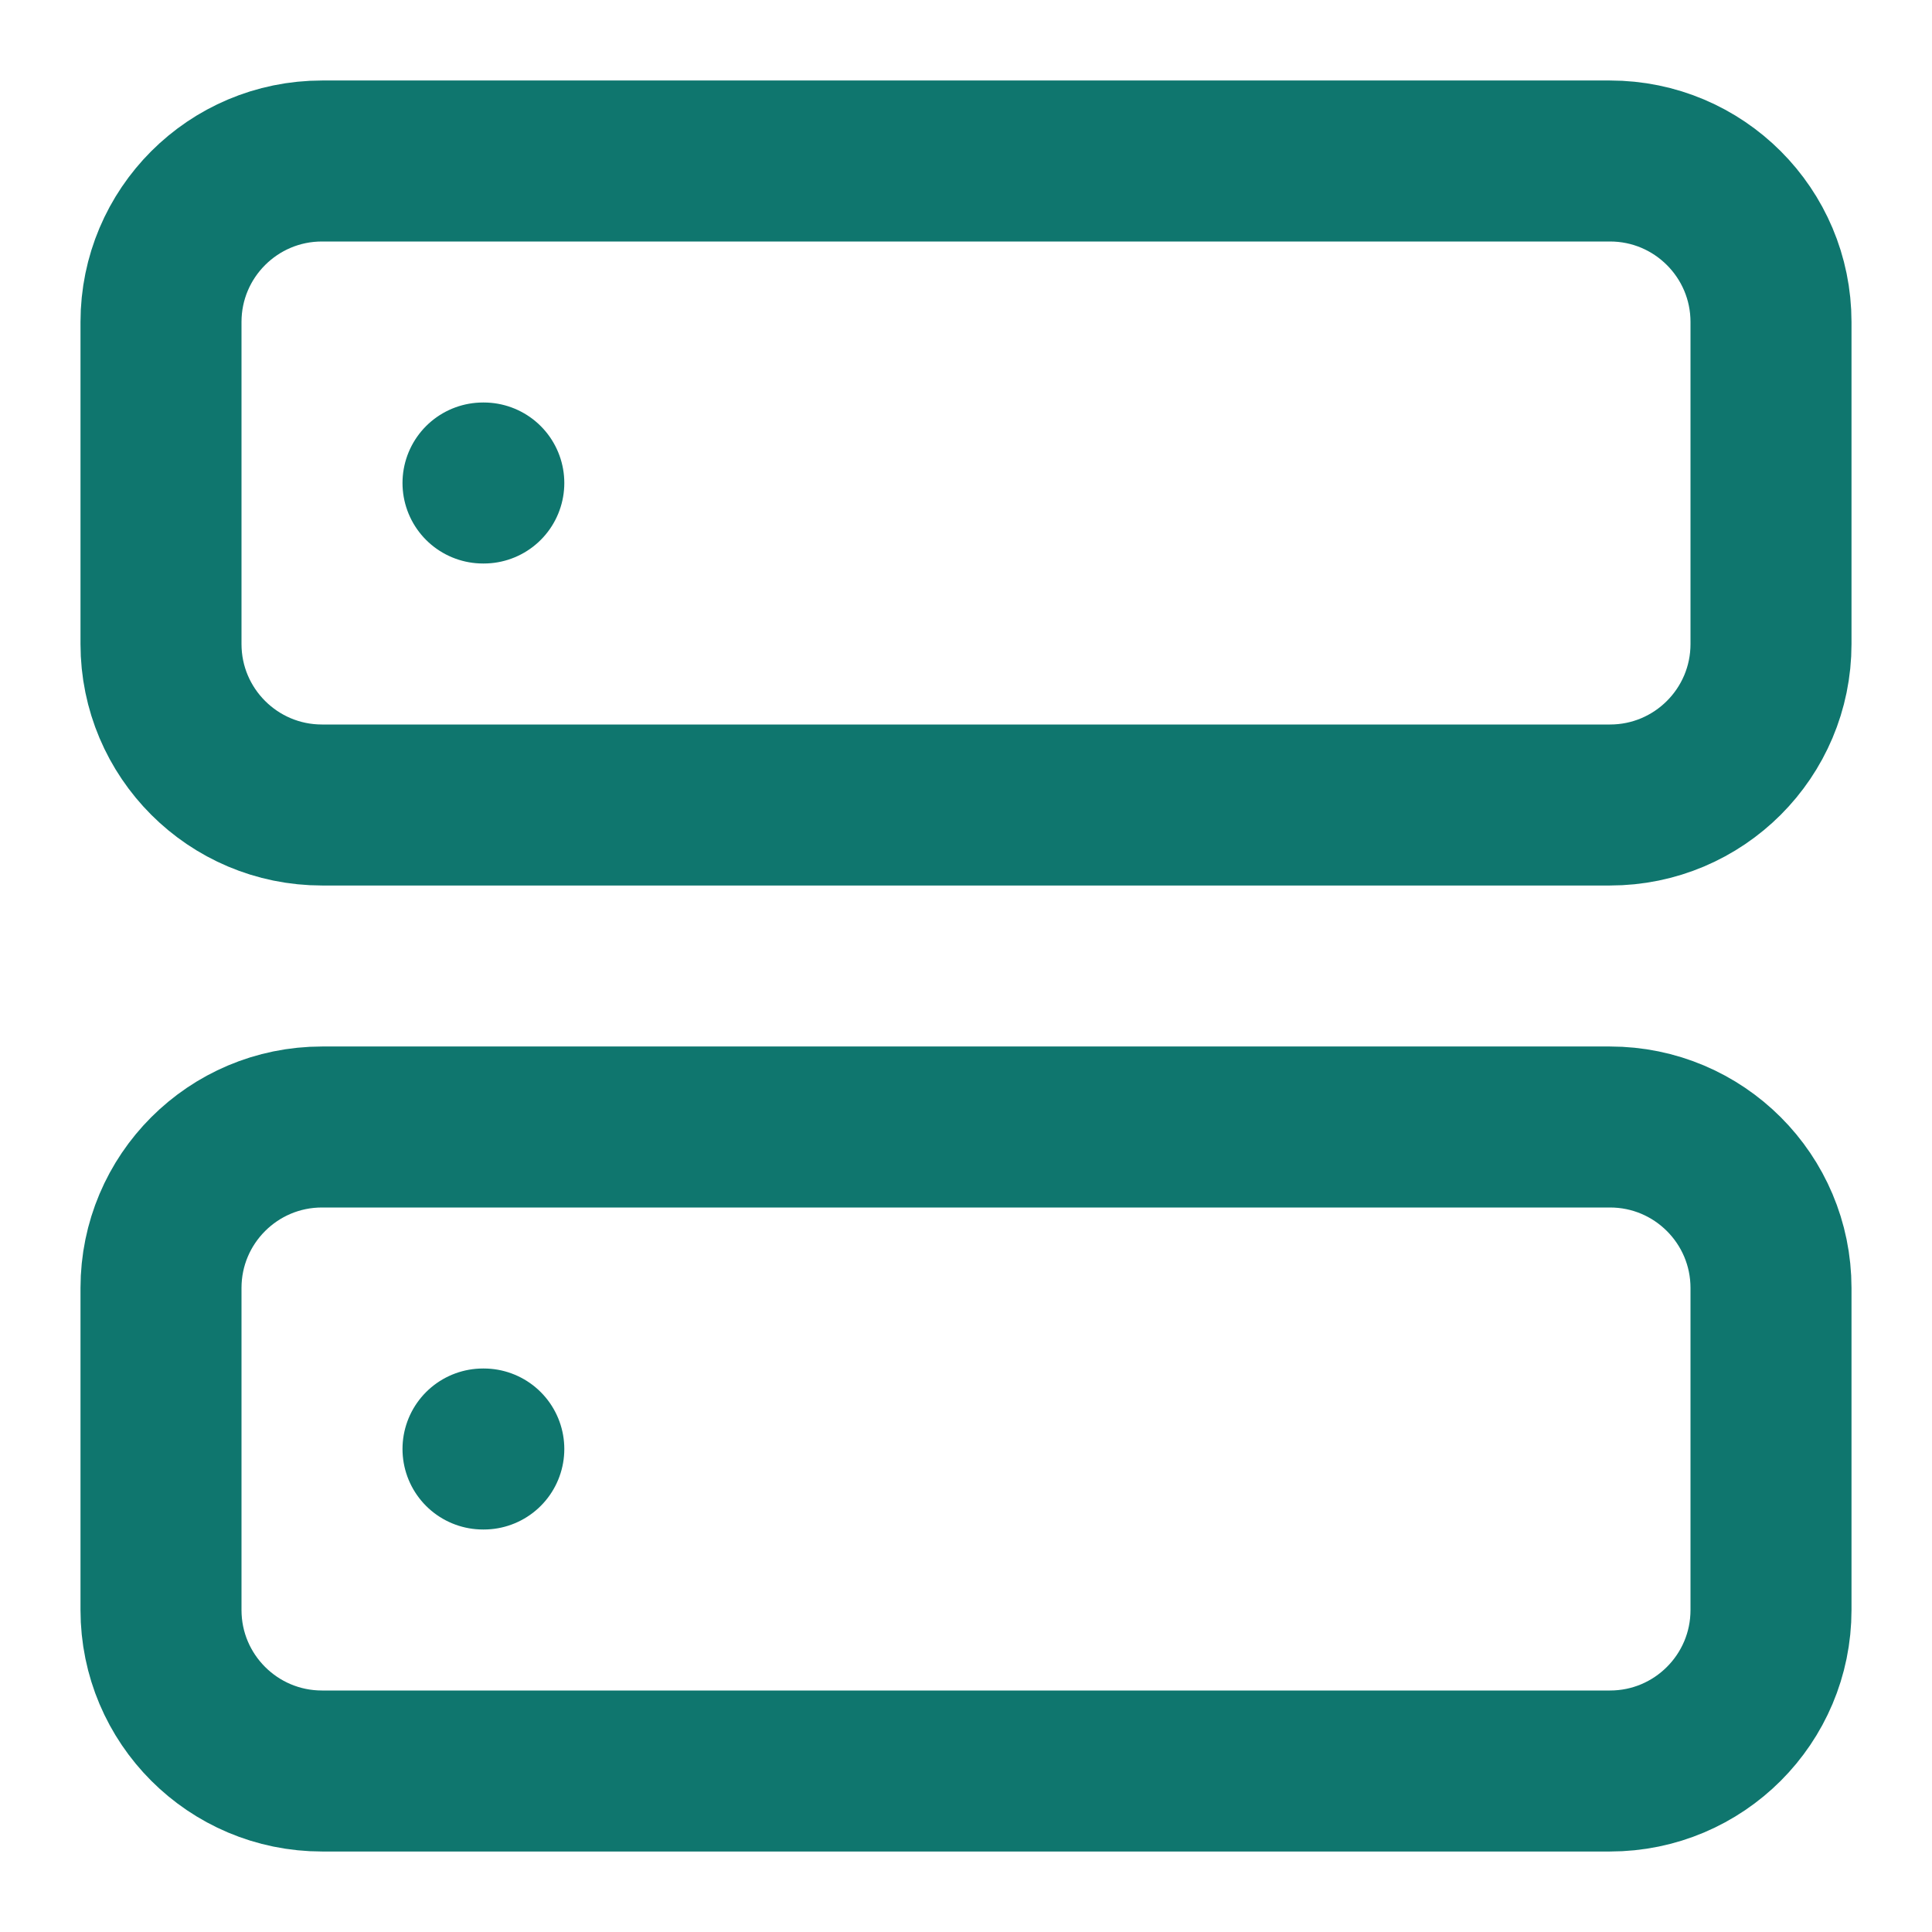
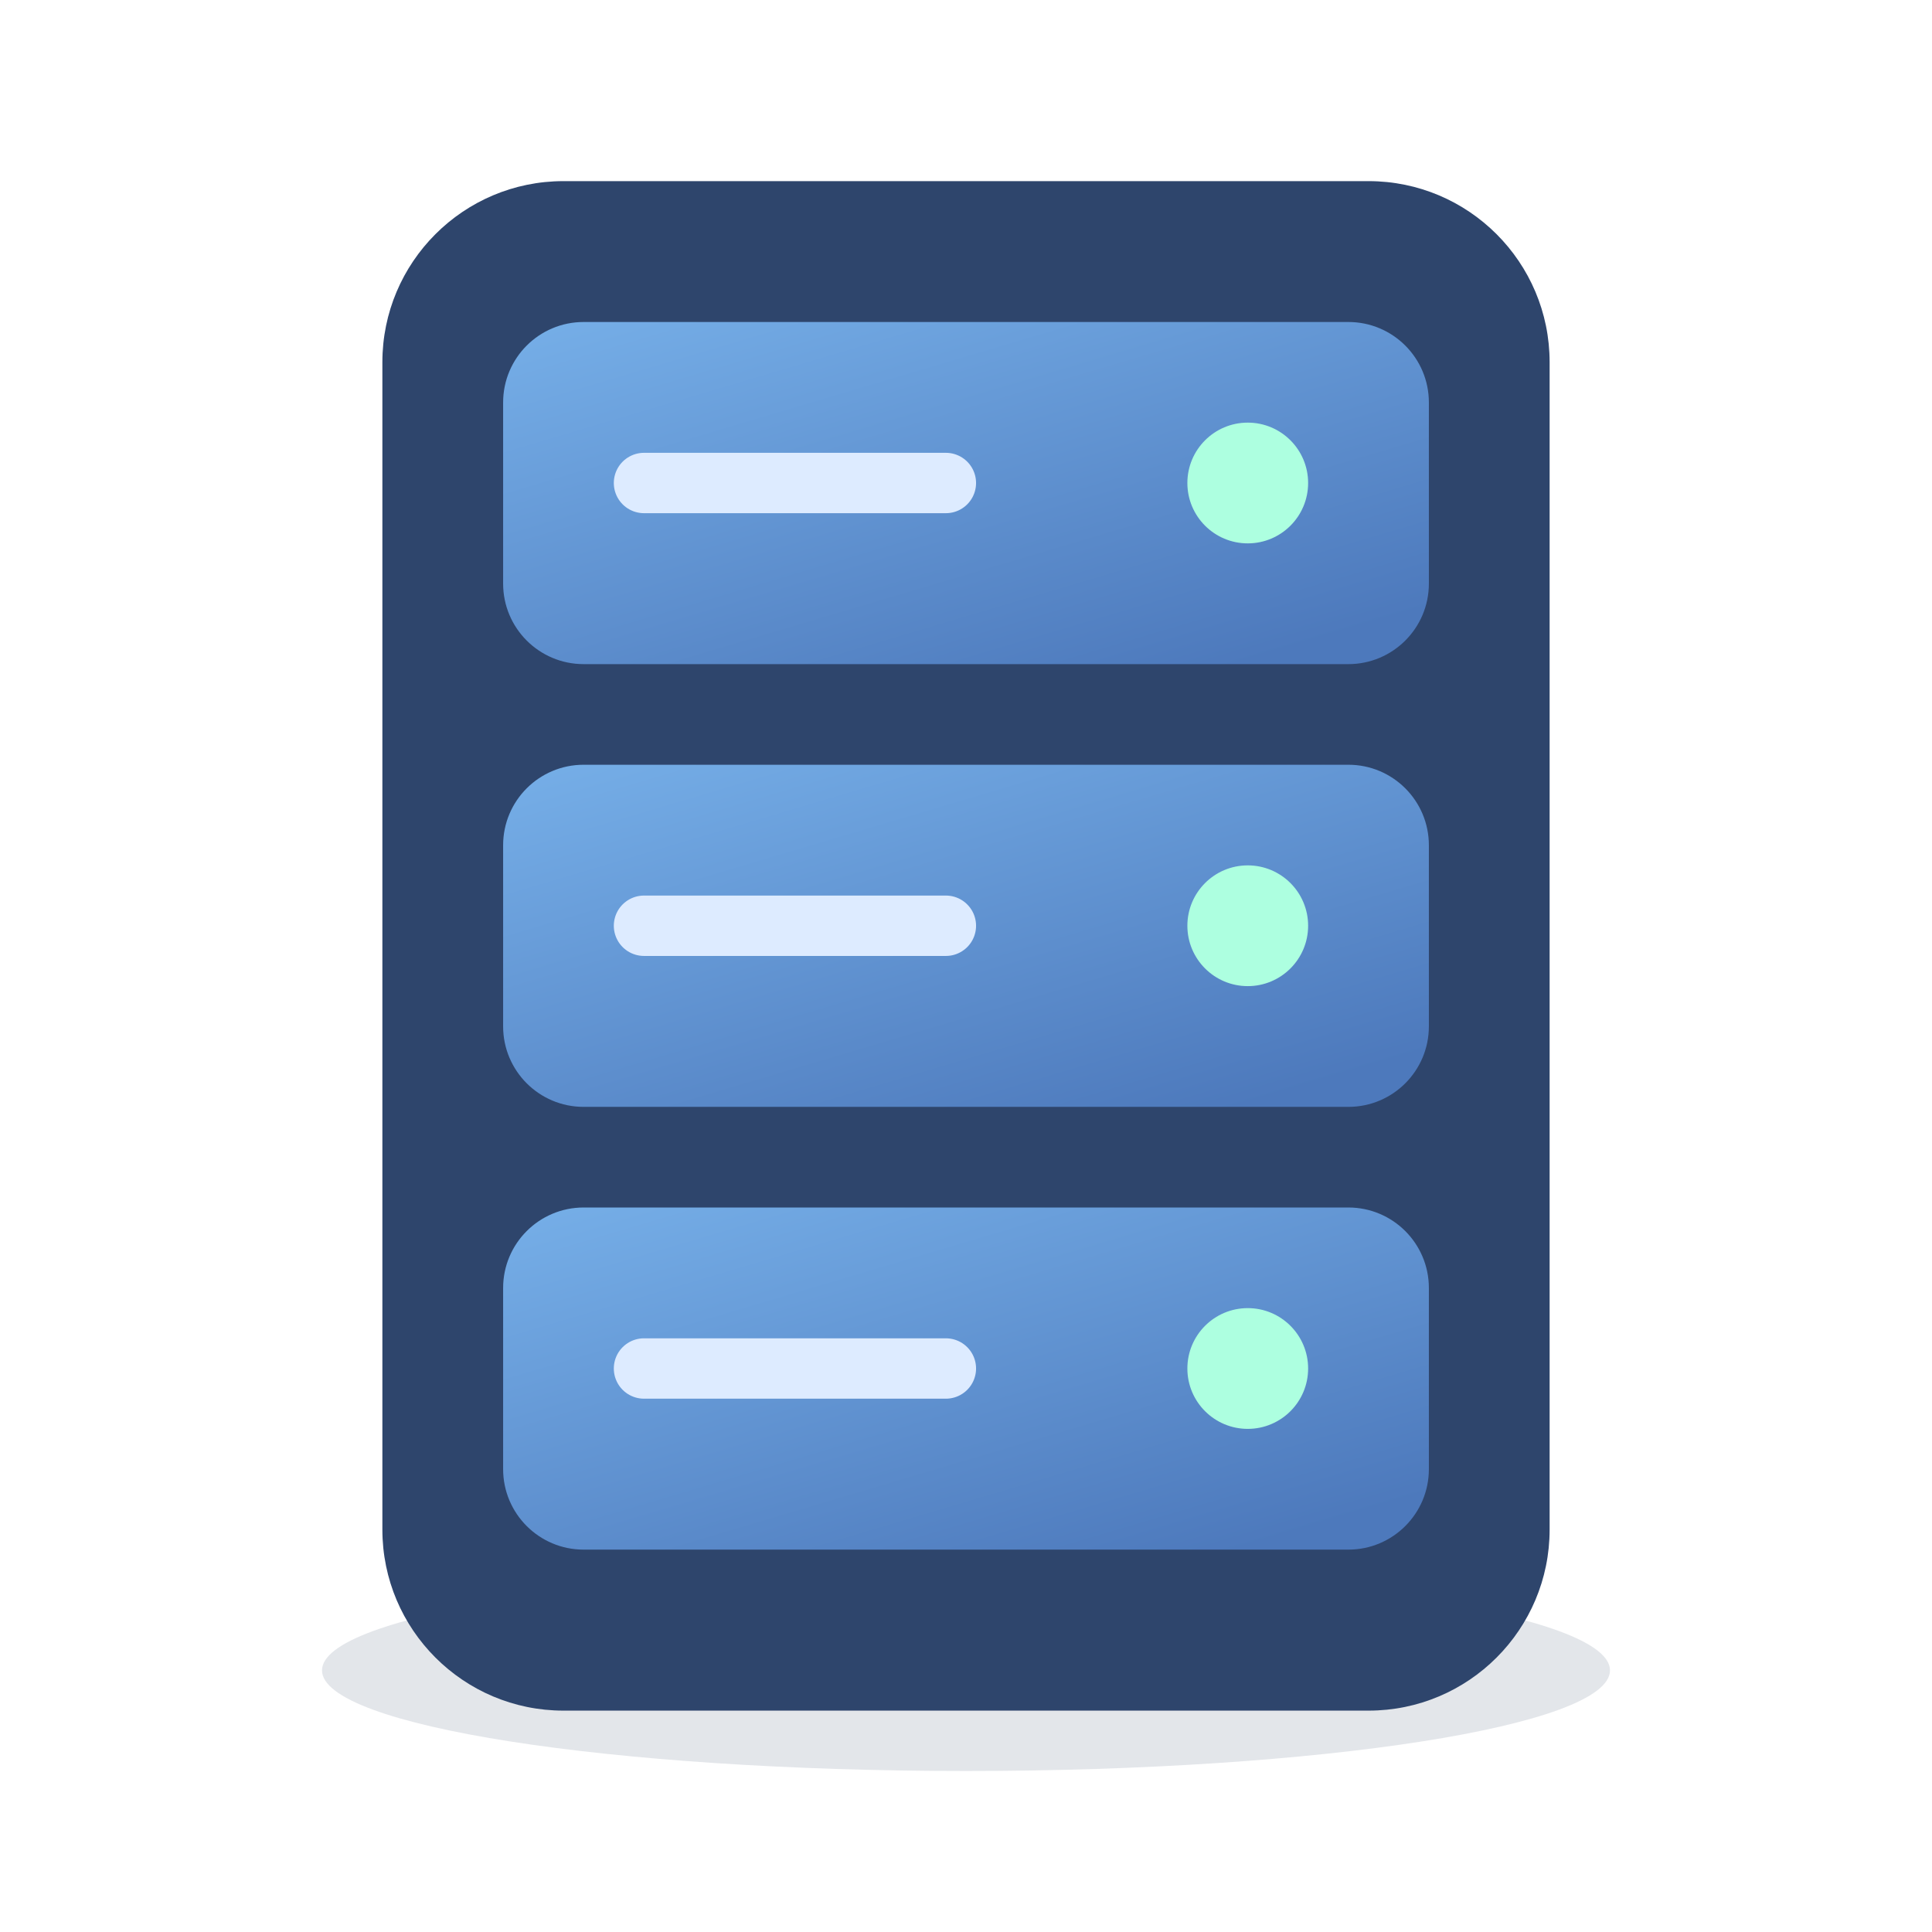
- <svg xmlns="http://www.w3.org/2000/svg" width="24" height="24" viewBox="0 0 24 24" fill="none" stroke="#0f766e" stroke-width="2" stroke-linecap="round" stroke-linejoin="round">
-   <rect width="20" height="8" x="2" y="2" rx="2" ry="2" />
-   <rect width="20" height="8" x="2" y="14" rx="2" ry="2" />
-   <line x1="6" x2="6.01" y1="6" y2="6" />
-   <line x1="6" x2="6.01" y1="18" y2="18" />
+ <svg xmlns="http://www.w3.org/2000/svg" viewBox="0 0 96 96">
+   <defs>
+     <linearGradient id="paint" x2=".8" y2="1">
+       <stop stop-color="#76AFE8" />
+       <stop offset="1" stop-color="#4D79BC" />
+     </linearGradient>
+     <linearGradient id="metal" x2="0" y2="1">
+       <stop stop-color="#F1F5FC" />
+       <stop offset="1" stop-color="#AAB8D0" />
+     </linearGradient>
+     <linearGradient id="screen" x2="1" y2="1">
+       <stop stop-color="#74E4FF" />
+       <stop offset="1" stop-color="#4B5DED" />
+     </linearGradient>
+   </defs>
+   <ellipse cx="48" cy="83" rx="32" ry="5" fill="#14294D" opacity=".12" />
+   <rect x="19" y="9" width="58" height="76" rx="9" fill="#2E456C" />
+   <rect x="25" y="16" width="46" height="17" rx="4" fill="url(#paint)" />
+   <rect x="25" y="38" width="46" height="17" rx="4" fill="url(#paint)" />
+   <rect x="25" y="60" width="46" height="17" rx="4" fill="url(#paint)" />
+   <g fill="#ADFFE0">
+     <circle cx="62" cy="24" r="3" />
+     <circle cx="62" cy="46" r="3" />
+     <circle cx="62" cy="68" r="3" />
+   </g>
+   <path d="M32 24h15M32 46h15M32 68h15" stroke="#DDEBFF" stroke-width="3" stroke-linecap="round" />
</svg>
